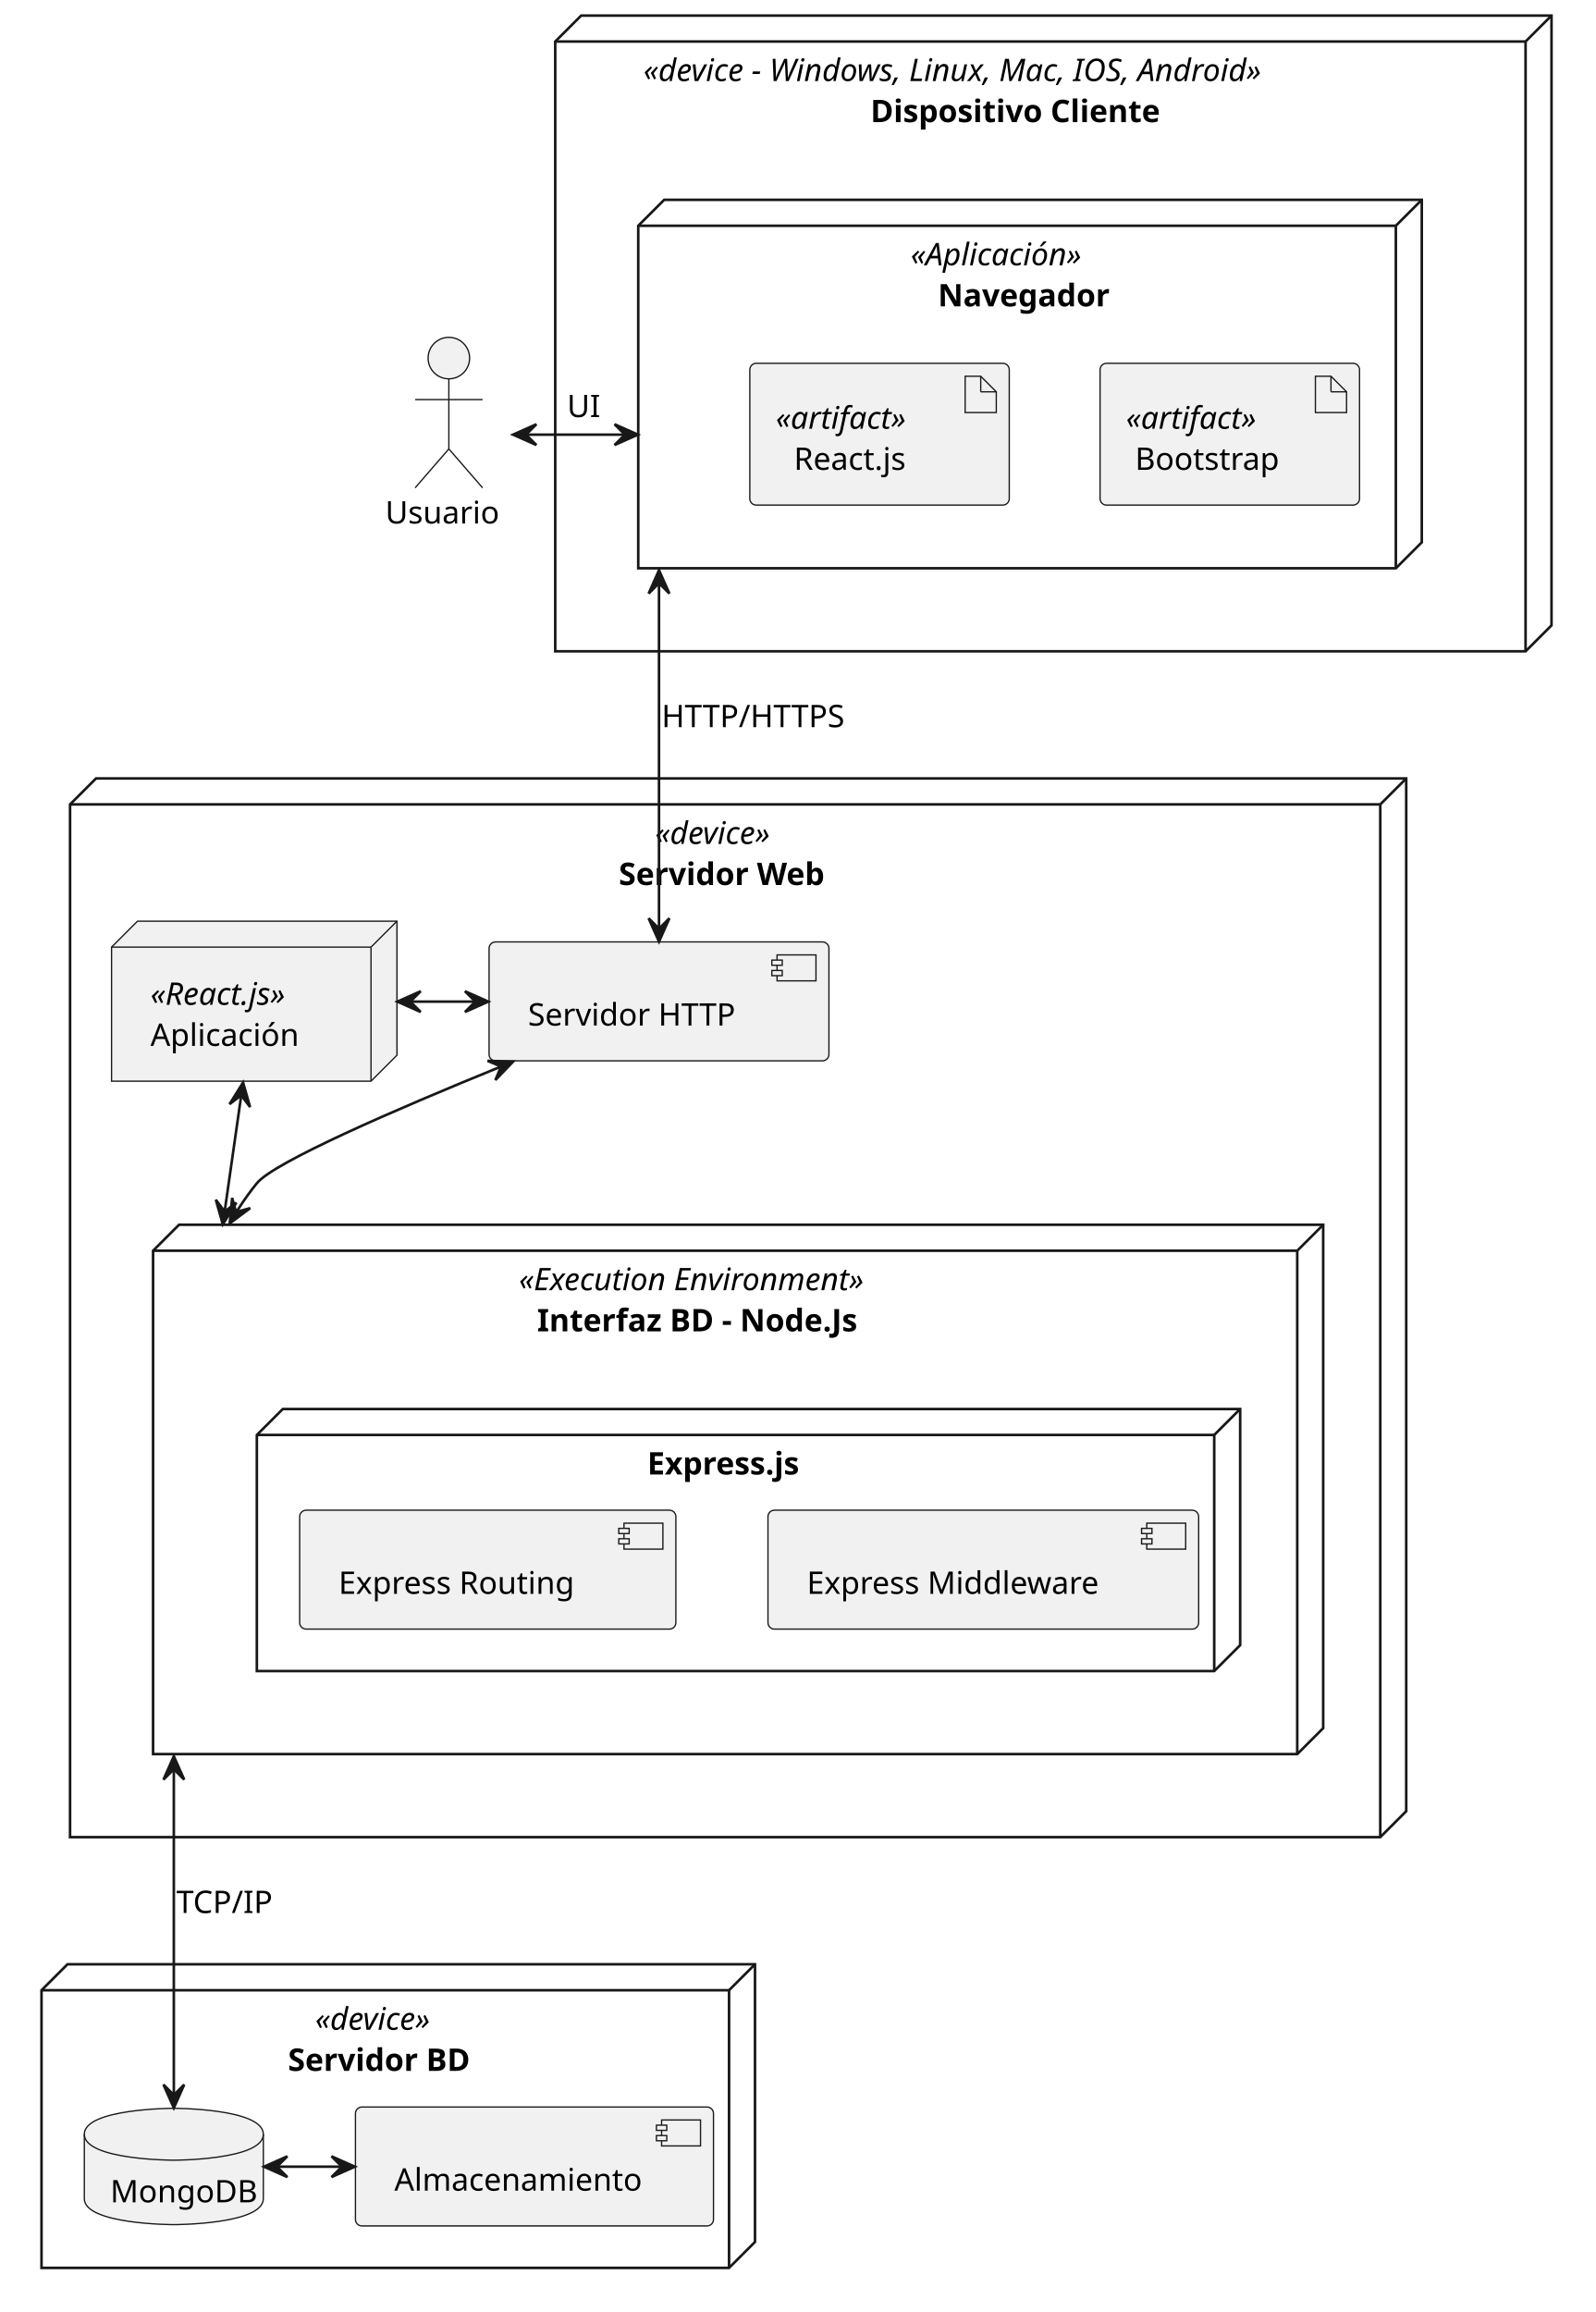
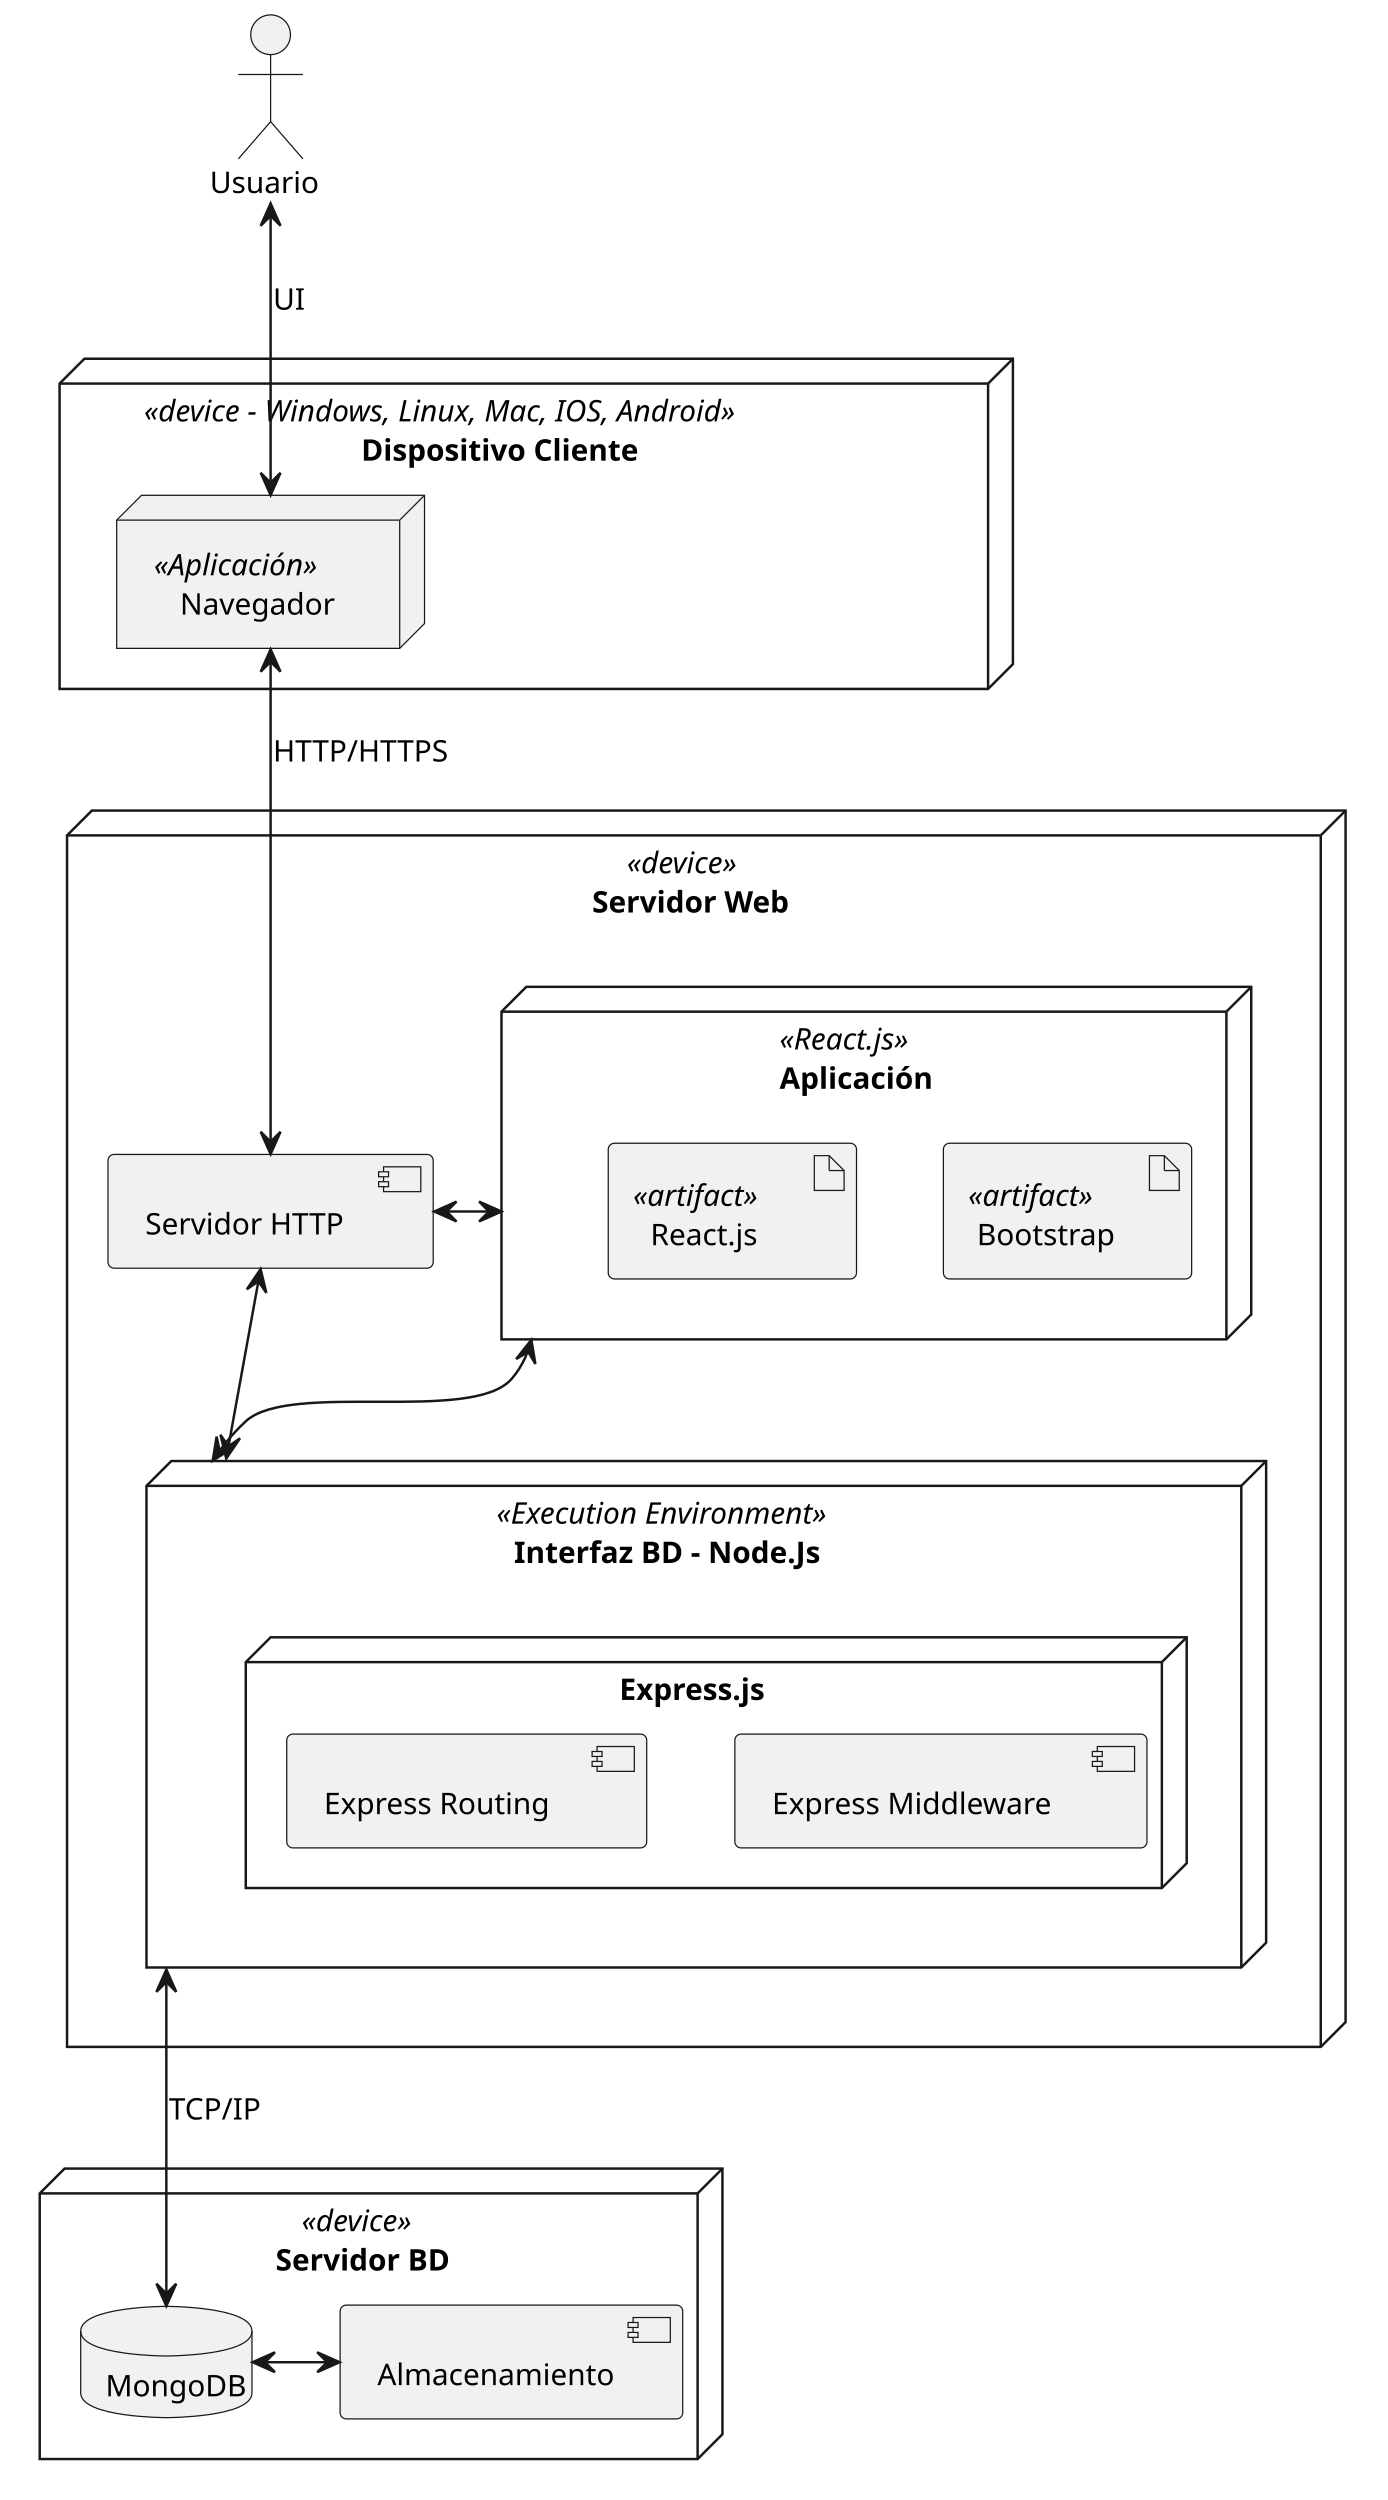
- <svg xmlns="http://www.w3.org/2000/svg" contentStyleType="text/css" height="891px" preserveAspectRatio="none" style="width:615px;height:891px;background:#FFFFFF;" version="1.1" viewBox="0 0 615 891" width="615px" zoomAndPan="magnify">
+ <svg xmlns="http://www.w3.org/2000/svg" contentStyleType="text/css" height="1007px" preserveAspectRatio="none" style="width:559px;height:1007px;background:#FFFFFF;" version="1.1" viewBox="0 0 559 1007" width="559px" zoomAndPan="magnify">
  <defs />
  <g>
    <g id="cluster_Dispositivo Cliente">
-       <polygon fill="none" points="214,16,224,6,598,6,598,241,588,251,214,251,214,16" style="stroke:#181818;stroke-width:1.0;" />
-       <line style="stroke:#181818;stroke-width:1.0;" x1="588" x2="598" y1="16" y2="6" />
-       <line style="stroke:#181818;stroke-width:1.0;" x1="214" x2="588" y1="16" y2="16" />
-       <line style="stroke:#181818;stroke-width:1.0;" x1="588" x2="588" y1="16" y2="251" />
-       <text fill="#000000" font-family="JetBrains Mono" font-size="12" font-style="italic" lengthAdjust="spacing" textLength="308" x="248" y="31.233">«device - Windows, Linux, Mac, IOS, Android»</text>
-       <text fill="#000000" font-family="JetBrains Mono" font-size="12" font-weight="bold" lengthAdjust="spacing" textLength="133" x="335.5" y="47.065">Dispositivo Cliente</text>
-     </g>
-     <g id="cluster_Navegador">
-       <polygon fill="none" points="246,87,256,77,548,77,548,209,538,219,246,219,246,87" style="stroke:#181818;stroke-width:1.0;" />
-       <line style="stroke:#181818;stroke-width:1.0;" x1="538" x2="548" y1="87" y2="77" />
-       <line style="stroke:#181818;stroke-width:1.0;" x1="246" x2="538" y1="87" y2="87" />
-       <line style="stroke:#181818;stroke-width:1.0;" x1="538" x2="538" y1="87" y2="219" />
-       <text fill="#000000" font-family="JetBrains Mono" font-size="12" font-style="italic" lengthAdjust="spacing" textLength="84" x="351" y="102.233">«Aplicación»</text>
-       <text fill="#000000" font-family="JetBrains Mono" font-size="12" font-weight="bold" lengthAdjust="spacing" textLength="63" x="361.5" y="118.065">Navegador</text>
+       <polygon fill="none" points="24,154.5,34,144.5,408,144.5,408,267.5,398,277.5,24,277.5,24,154.5" style="stroke:#181818;stroke-width:1.0;" />
+       <line style="stroke:#181818;stroke-width:1.0;" x1="398" x2="408" y1="154.5" y2="144.5" />
+       <line style="stroke:#181818;stroke-width:1.0;" x1="24" x2="398" y1="154.5" y2="154.5" />
+       <line style="stroke:#181818;stroke-width:1.0;" x1="398" x2="398" y1="154.5" y2="277.5" />
+       <text fill="#000000" font-family="JetBrains Mono" font-size="12" font-style="italic" lengthAdjust="spacing" textLength="308" x="58" y="169.733">«device - Windows, Linux, Mac, IOS, Android»</text>
+       <text fill="#000000" font-family="JetBrains Mono" font-size="12" font-weight="bold" lengthAdjust="spacing" textLength="133" x="145.5" y="185.565">Dispositivo Cliente</text>
    </g>
    <g id="cluster_Servidor Web">
-       <polygon fill="none" points="27,310,37,300,542,300,542,698,532,708,27,708,27,310" style="stroke:#181818;stroke-width:1.0;" />
-       <line style="stroke:#181818;stroke-width:1.0;" x1="532" x2="542" y1="310" y2="300" />
-       <line style="stroke:#181818;stroke-width:1.0;" x1="27" x2="532" y1="310" y2="310" />
-       <line style="stroke:#181818;stroke-width:1.0;" x1="532" x2="532" y1="310" y2="708" />
-       <text fill="#000000" font-family="JetBrains Mono" font-size="12" font-style="italic" lengthAdjust="spacing" textLength="56" x="252.5" y="325.233">«device»</text>
-       <text fill="#000000" font-family="JetBrains Mono" font-size="12" font-weight="bold" lengthAdjust="spacing" textLength="84" x="238.5" y="341.065">Servidor Web</text>
+       <polygon fill="none" points="27,336.5,37,326.5,542,326.5,542,814.5,532,824.5,27,824.5,27,336.5" style="stroke:#181818;stroke-width:1.0;" />
+       <line style="stroke:#181818;stroke-width:1.0;" x1="532" x2="542" y1="336.5" y2="326.5" />
+       <line style="stroke:#181818;stroke-width:1.0;" x1="27" x2="532" y1="336.5" y2="336.5" />
+       <line style="stroke:#181818;stroke-width:1.0;" x1="532" x2="532" y1="336.5" y2="824.5" />
+       <text fill="#000000" font-family="JetBrains Mono" font-size="12" font-style="italic" lengthAdjust="spacing" textLength="56" x="252.5" y="351.733">«device»</text>
+       <text fill="#000000" font-family="JetBrains Mono" font-size="12" font-weight="bold" lengthAdjust="spacing" textLength="84" x="238.5" y="367.565">Servidor Web</text>
+     </g>
+     <g id="cluster_Aplicación">
+       <polygon fill="none" points="202,407.5,212,397.5,504,397.5,504,529.5,494,539.5,202,539.5,202,407.5" style="stroke:#181818;stroke-width:1.0;" />
+       <line style="stroke:#181818;stroke-width:1.0;" x1="494" x2="504" y1="407.5" y2="397.5" />
+       <line style="stroke:#181818;stroke-width:1.0;" x1="202" x2="494" y1="407.5" y2="407.5" />
+       <line style="stroke:#181818;stroke-width:1.0;" x1="494" x2="494" y1="407.5" y2="539.5" />
+       <text fill="#000000" font-family="JetBrains Mono" font-size="12" font-style="italic" lengthAdjust="spacing" textLength="70" x="314" y="422.733">«React.js»</text>
+       <text fill="#000000" font-family="JetBrains Mono" font-size="12" font-weight="bold" lengthAdjust="spacing" textLength="70" x="314" y="438.565">Aplicación</text>
    </g>
    <g id="cluster_IBD">
-       <polygon fill="none" points="59,482,69,472,510,472,510,666,500,676,59,676,59,482" style="stroke:#181818;stroke-width:1.0;" />
-       <line style="stroke:#181818;stroke-width:1.0;" x1="500" x2="510" y1="482" y2="472" />
-       <line style="stroke:#181818;stroke-width:1.0;" x1="59" x2="500" y1="482" y2="482" />
-       <line style="stroke:#181818;stroke-width:1.0;" x1="500" x2="500" y1="482" y2="676" />
-       <text fill="#000000" font-family="JetBrains Mono" font-size="12" font-style="italic" lengthAdjust="spacing" textLength="161" x="200" y="497.233">«Execution Environment»</text>
-       <text fill="#000000" font-family="JetBrains Mono" font-size="12" font-weight="bold" lengthAdjust="spacing" textLength="147" x="207" y="513.065">Interfaz BD - Node.Js</text>
+       <polygon fill="none" points="59,598.5,69,588.5,510,588.5,510,782.5,500,792.5,59,792.5,59,598.5" style="stroke:#181818;stroke-width:1.0;" />
+       <line style="stroke:#181818;stroke-width:1.0;" x1="500" x2="510" y1="598.5" y2="588.5" />
+       <line style="stroke:#181818;stroke-width:1.0;" x1="59" x2="500" y1="598.5" y2="598.5" />
+       <line style="stroke:#181818;stroke-width:1.0;" x1="500" x2="500" y1="598.5" y2="792.5" />
+       <text fill="#000000" font-family="JetBrains Mono" font-size="12" font-style="italic" lengthAdjust="spacing" textLength="161" x="200" y="613.733">«Execution Environment»</text>
+       <text fill="#000000" font-family="JetBrains Mono" font-size="12" font-weight="bold" lengthAdjust="spacing" textLength="147" x="207" y="629.565">Interfaz BD - Node.Js</text>
    </g>
    <g id="cluster_Express.js">
-       <polygon fill="none" points="99,553,109,543,478,543,478,634,468,644,99,644,99,553" style="stroke:#181818;stroke-width:1.0;" />
-       <line style="stroke:#181818;stroke-width:1.0;" x1="468" x2="478" y1="553" y2="543" />
-       <line style="stroke:#181818;stroke-width:1.0;" x1="99" x2="468" y1="553" y2="553" />
-       <line style="stroke:#181818;stroke-width:1.0;" x1="468" x2="468" y1="553" y2="644" />
-       <text fill="#000000" font-family="JetBrains Mono" font-size="12" font-weight="bold" lengthAdjust="spacing" textLength="70" x="249.5" y="568.233">Express.js</text>
+       <polygon fill="none" points="99,669.5,109,659.5,478,659.5,478,750.5,468,760.5,99,760.5,99,669.5" style="stroke:#181818;stroke-width:1.0;" />
+       <line style="stroke:#181818;stroke-width:1.0;" x1="468" x2="478" y1="669.5" y2="659.5" />
+       <line style="stroke:#181818;stroke-width:1.0;" x1="99" x2="468" y1="669.5" y2="669.5" />
+       <line style="stroke:#181818;stroke-width:1.0;" x1="468" x2="468" y1="669.5" y2="760.5" />
+       <text fill="#000000" font-family="JetBrains Mono" font-size="12" font-weight="bold" lengthAdjust="spacing" textLength="70" x="249.5" y="684.733">Express.js</text>
    </g>
    <g id="cluster_Servidor BD">
-       <polygon fill="none" points="16,767,26,757,291,757,291,864,281,874,16,874,16,767" style="stroke:#181818;stroke-width:1.0;" />
-       <line style="stroke:#181818;stroke-width:1.0;" x1="281" x2="291" y1="767" y2="757" />
-       <line style="stroke:#181818;stroke-width:1.0;" x1="16" x2="281" y1="767" y2="767" />
-       <line style="stroke:#181818;stroke-width:1.0;" x1="281" x2="281" y1="767" y2="874" />
-       <text fill="#000000" font-family="JetBrains Mono" font-size="12" font-style="italic" lengthAdjust="spacing" textLength="56" x="121.5" y="782.233">«device»</text>
-       <text fill="#000000" font-family="JetBrains Mono" font-size="12" font-weight="bold" lengthAdjust="spacing" textLength="77" x="111" y="798.065">Servidor BD</text>
+       <polygon fill="none" points="16,883.5,26,873.5,291,873.5,291,980.5,281,990.5,16,990.5,16,883.5" style="stroke:#181818;stroke-width:1.0;" />
+       <line style="stroke:#181818;stroke-width:1.0;" x1="281" x2="291" y1="883.5" y2="873.5" />
+       <line style="stroke:#181818;stroke-width:1.0;" x1="16" x2="281" y1="883.5" y2="883.5" />
+       <line style="stroke:#181818;stroke-width:1.0;" x1="281" x2="281" y1="883.5" y2="990.5" />
+       <text fill="#000000" font-family="JetBrains Mono" font-size="12" font-style="italic" lengthAdjust="spacing" textLength="56" x="121.5" y="898.733">«device»</text>
+       <text fill="#000000" font-family="JetBrains Mono" font-size="12" font-weight="bold" lengthAdjust="spacing" textLength="77" x="111" y="914.565">Servidor BD</text>
+     </g>
+     <g id="elem_Navegador">
+       <polygon fill="#F1F1F1" points="47,209.5,57,199.5,171,199.5,171,251.163,161,261.163,47,261.163,47,209.5" style="stroke:#181818;stroke-width:0.5;" />
+       <line style="stroke:#181818;stroke-width:0.5;" x1="161" x2="171" y1="209.5" y2="199.5" />
+       <line style="stroke:#181818;stroke-width:0.5;" x1="47" x2="161" y1="209.5" y2="209.5" />
+       <line style="stroke:#181818;stroke-width:0.5;" x1="161" x2="161" y1="209.5" y2="261.163" />
+       <text fill="#000000" font-family="JetBrains Mono" font-size="12" font-style="italic" lengthAdjust="spacing" textLength="84" x="62" y="231.733">«Aplicación»</text>
+       <text fill="#000000" font-family="JetBrains Mono" font-size="12" lengthAdjust="spacing" textLength="63" x="72.5" y="247.565">Navegador</text>
+     </g>
+     <g id="elem_Servidor HTTP">
+       <rect fill="#F1F1F1" height="45.831" rx="2.5" ry="2.5" style="stroke:#181818;stroke-width:0.5;" width="131" x="43.5" y="465" />
+       <rect fill="#F1F1F1" height="10" style="stroke:#181818;stroke-width:0.5;" width="15" x="154.5" y="470" />
+       <rect fill="#F1F1F1" height="2" style="stroke:#181818;stroke-width:0.5;" width="4" x="152.5" y="472" />
+       <rect fill="#F1F1F1" height="2" style="stroke:#181818;stroke-width:0.5;" width="4" x="152.5" y="476" />
+       <text fill="#000000" font-family="JetBrains Mono" font-size="12" lengthAdjust="spacing" textLength="91" x="58.5" y="497.233">Servidor HTTP</text>
    </g>
    <g id="elem_Bootstrap">
-       <rect fill="#F1F1F1" height="54.663" rx="2.5" ry="2.5" style="stroke:#181818;stroke-width:0.5;" width="100" x="424" y="140" />
-       <polygon fill="#F1F1F1" points="507,145,507,159,519,159,519,151,513,145,507,145" style="stroke:#181818;stroke-width:0.5;" />
-       <line style="stroke:#181818;stroke-width:0.5;" x1="513" x2="513" y1="145" y2="151" />
-       <line style="stroke:#181818;stroke-width:0.5;" x1="519" x2="513" y1="151" y2="151" />
-       <text fill="#000000" font-family="JetBrains Mono" font-size="12" font-style="italic" lengthAdjust="spacing" textLength="70" x="434" y="165.233">«artifact»</text>
-       <text fill="#000000" font-family="JetBrains Mono" font-size="12" lengthAdjust="spacing" textLength="63" x="437.5" y="181.065">Bootstrap</text>
+       <rect fill="#F1F1F1" height="54.663" rx="2.5" ry="2.5" style="stroke:#181818;stroke-width:0.5;" width="100" x="380" y="460.5" />
+       <polygon fill="#F1F1F1" points="463,465.5,463,479.5,475,479.5,475,471.5,469,465.5,463,465.5" style="stroke:#181818;stroke-width:0.5;" />
+       <line style="stroke:#181818;stroke-width:0.5;" x1="469" x2="469" y1="465.5" y2="471.5" />
+       <line style="stroke:#181818;stroke-width:0.5;" x1="475" x2="469" y1="471.5" y2="471.5" />
+       <text fill="#000000" font-family="JetBrains Mono" font-size="12" font-style="italic" lengthAdjust="spacing" textLength="70" x="390" y="485.733">«artifact»</text>
+       <text fill="#000000" font-family="JetBrains Mono" font-size="12" lengthAdjust="spacing" textLength="63" x="393.5" y="501.565">Bootstrap</text>
    </g>
    <g id="elem_React.js">
-       <rect fill="#F1F1F1" height="54.663" rx="2.5" ry="2.5" style="stroke:#181818;stroke-width:0.5;" width="100" x="289" y="140" />
-       <polygon fill="#F1F1F1" points="372,145,372,159,384,159,384,151,378,145,372,145" style="stroke:#181818;stroke-width:0.5;" />
-       <line style="stroke:#181818;stroke-width:0.5;" x1="378" x2="378" y1="145" y2="151" />
-       <line style="stroke:#181818;stroke-width:0.5;" x1="384" x2="378" y1="151" y2="151" />
-       <text fill="#000000" font-family="JetBrains Mono" font-size="12" font-style="italic" lengthAdjust="spacing" textLength="70" x="299" y="165.233">«artifact»</text>
-       <text fill="#000000" font-family="JetBrains Mono" font-size="12" lengthAdjust="spacing" textLength="56" x="306" y="181.065">React.js</text>
-     </g>
-     <g id="elem_Servidor HTTP">
-       <rect fill="#F1F1F1" height="45.831" rx="2.5" ry="2.5" style="stroke:#181818;stroke-width:0.5;" width="131" x="188.5" y="363" />
-       <rect fill="#F1F1F1" height="10" style="stroke:#181818;stroke-width:0.5;" width="15" x="299.5" y="368" />
-       <rect fill="#F1F1F1" height="2" style="stroke:#181818;stroke-width:0.5;" width="4" x="297.5" y="370" />
-       <rect fill="#F1F1F1" height="2" style="stroke:#181818;stroke-width:0.5;" width="4" x="297.5" y="374" />
-       <text fill="#000000" font-family="JetBrains Mono" font-size="12" lengthAdjust="spacing" textLength="91" x="203.5" y="395.233">Servidor HTTP</text>
-     </g>
-     <g id="elem_Aplicación">
-       <polygon fill="#F1F1F1" points="43,365,53,355,153,355,153,406.663,143,416.663,43,416.663,43,365" style="stroke:#181818;stroke-width:0.5;" />
-       <line style="stroke:#181818;stroke-width:0.5;" x1="143" x2="153" y1="365" y2="355" />
-       <line style="stroke:#181818;stroke-width:0.5;" x1="43" x2="143" y1="365" y2="365" />
-       <line style="stroke:#181818;stroke-width:0.5;" x1="143" x2="143" y1="365" y2="416.663" />
-       <text fill="#000000" font-family="JetBrains Mono" font-size="12" font-style="italic" lengthAdjust="spacing" textLength="70" x="58" y="387.233">«React.js»</text>
-       <text fill="#000000" font-family="JetBrains Mono" font-size="12" lengthAdjust="spacing" textLength="70" x="58" y="403.065">Aplicación</text>
+       <rect fill="#F1F1F1" height="54.663" rx="2.5" ry="2.5" style="stroke:#181818;stroke-width:0.5;" width="100" x="245" y="460.5" />
+       <polygon fill="#F1F1F1" points="328,465.5,328,479.5,340,479.5,340,471.5,334,465.5,328,465.5" style="stroke:#181818;stroke-width:0.5;" />
+       <line style="stroke:#181818;stroke-width:0.5;" x1="334" x2="334" y1="465.5" y2="471.5" />
+       <line style="stroke:#181818;stroke-width:0.5;" x1="340" x2="334" y1="471.5" y2="471.5" />
+       <text fill="#000000" font-family="JetBrains Mono" font-size="12" font-style="italic" lengthAdjust="spacing" textLength="70" x="255" y="485.733">«artifact»</text>
+       <text fill="#000000" font-family="JetBrains Mono" font-size="12" lengthAdjust="spacing" textLength="56" x="262" y="501.565">React.js</text>
    </g>
    <g id="elem_Express Middleware">
-       <rect fill="#F1F1F1" height="45.831" rx="2.5" ry="2.5" style="stroke:#181818;stroke-width:0.5;" width="166" x="296" y="582" />
-       <rect fill="#F1F1F1" height="10" style="stroke:#181818;stroke-width:0.5;" width="15" x="442" y="587" />
-       <rect fill="#F1F1F1" height="2" style="stroke:#181818;stroke-width:0.5;" width="4" x="440" y="589" />
-       <rect fill="#F1F1F1" height="2" style="stroke:#181818;stroke-width:0.5;" width="4" x="440" y="593" />
-       <text fill="#000000" font-family="JetBrains Mono" font-size="12" lengthAdjust="spacing" textLength="126" x="311" y="614.233">Express Middleware</text>
+       <rect fill="#F1F1F1" height="45.831" rx="2.5" ry="2.5" style="stroke:#181818;stroke-width:0.5;" width="166" x="296" y="698.5" />
+       <rect fill="#F1F1F1" height="10" style="stroke:#181818;stroke-width:0.5;" width="15" x="442" y="703.5" />
+       <rect fill="#F1F1F1" height="2" style="stroke:#181818;stroke-width:0.5;" width="4" x="440" y="705.5" />
+       <rect fill="#F1F1F1" height="2" style="stroke:#181818;stroke-width:0.5;" width="4" x="440" y="709.5" />
+       <text fill="#000000" font-family="JetBrains Mono" font-size="12" lengthAdjust="spacing" textLength="126" x="311" y="730.733">Express Middleware</text>
    </g>
    <g id="elem_Express Routing">
-       <rect fill="#F1F1F1" height="45.831" rx="2.5" ry="2.5" style="stroke:#181818;stroke-width:0.5;" width="145" x="115.5" y="582" />
-       <rect fill="#F1F1F1" height="10" style="stroke:#181818;stroke-width:0.5;" width="15" x="240.5" y="587" />
-       <rect fill="#F1F1F1" height="2" style="stroke:#181818;stroke-width:0.5;" width="4" x="238.5" y="589" />
-       <rect fill="#F1F1F1" height="2" style="stroke:#181818;stroke-width:0.5;" width="4" x="238.5" y="593" />
-       <text fill="#000000" font-family="JetBrains Mono" font-size="12" lengthAdjust="spacing" textLength="105" x="130.5" y="614.233">Express Routing</text>
+       <rect fill="#F1F1F1" height="45.831" rx="2.5" ry="2.5" style="stroke:#181818;stroke-width:0.5;" width="145" x="115.5" y="698.5" />
+       <rect fill="#F1F1F1" height="10" style="stroke:#181818;stroke-width:0.5;" width="15" x="240.5" y="703.5" />
+       <rect fill="#F1F1F1" height="2" style="stroke:#181818;stroke-width:0.5;" width="4" x="238.5" y="705.5" />
+       <rect fill="#F1F1F1" height="2" style="stroke:#181818;stroke-width:0.5;" width="4" x="238.5" y="709.5" />
+       <text fill="#000000" font-family="JetBrains Mono" font-size="12" lengthAdjust="spacing" textLength="105" x="130.5" y="730.733">Express Routing</text>
    </g>
    <g id="elem_MongoDB">
-       <path d="M32.5,822.5 C32.5,812.5 67,812.5 67,812.5 C67,812.5 101.5,812.5 101.5,822.5 L101.5,847.331 C101.5,857.331 67,857.331 67,857.331 C67,857.331 32.5,857.331 32.5,847.331 L32.5,822.5 " fill="#F1F1F1" style="stroke:#181818;stroke-width:0.5;" />
-       <path d="M32.5,822.5 C32.5,832.5 67,832.5 67,832.5 C67,832.5 101.5,832.5 101.5,822.5 " fill="none" style="stroke:#181818;stroke-width:0.5;" />
-       <text fill="#000000" font-family="JetBrains Mono" font-size="12" lengthAdjust="spacing" textLength="49" x="42.5" y="848.733">MongoDB</text>
+       <path d="M32.5,939 C32.5,929 67,929 67,929 C67,929 101.5,929 101.5,939 L101.5,963.831 C101.5,973.831 67,973.831 67,973.831 C67,973.831 32.5,973.831 32.5,963.831 L32.5,939 " fill="#F1F1F1" style="stroke:#181818;stroke-width:0.5;" />
+       <path d="M32.5,939 C32.5,949 67,949 67,949 C67,949 101.5,949 101.5,939 " fill="none" style="stroke:#181818;stroke-width:0.5;" />
+       <text fill="#000000" font-family="JetBrains Mono" font-size="12" lengthAdjust="spacing" textLength="49" x="42.5" y="965.233">MongoDB</text>
    </g>
    <g id="elem_Almacenamiento">
-       <rect fill="#F1F1F1" height="45.831" rx="2.5" ry="2.5" style="stroke:#181818;stroke-width:0.5;" width="138" x="137" y="812" />
-       <rect fill="#F1F1F1" height="10" style="stroke:#181818;stroke-width:0.5;" width="15" x="255" y="817" />
-       <rect fill="#F1F1F1" height="2" style="stroke:#181818;stroke-width:0.5;" width="4" x="253" y="819" />
-       <rect fill="#F1F1F1" height="2" style="stroke:#181818;stroke-width:0.5;" width="4" x="253" y="823" />
-       <text fill="#000000" font-family="JetBrains Mono" font-size="12" lengthAdjust="spacing" textLength="98" x="152" y="844.233">Almacenamiento</text>
+       <rect fill="#F1F1F1" height="45.831" rx="2.5" ry="2.5" style="stroke:#181818;stroke-width:0.5;" width="138" x="137" y="928.5" />
+       <rect fill="#F1F1F1" height="10" style="stroke:#181818;stroke-width:0.5;" width="15" x="255" y="933.5" />
+       <rect fill="#F1F1F1" height="2" style="stroke:#181818;stroke-width:0.5;" width="4" x="253" y="935.5" />
+       <rect fill="#F1F1F1" height="2" style="stroke:#181818;stroke-width:0.5;" width="4" x="253" y="939.5" />
+       <text fill="#000000" font-family="JetBrains Mono" font-size="12" lengthAdjust="spacing" textLength="98" x="152" y="960.733">Almacenamiento</text>
    </g>
    <g id="elem_Usuario">
-       <ellipse cx="173" cy="138" fill="#F1F1F1" rx="8" ry="8" style="stroke:#181818;stroke-width:0.5;" />
-       <path d="M173,146 L173,173 M160,154 L186,154 M173,173 L160,188 M173,173 L186,188 " fill="none" style="stroke:#181818;stroke-width:0.5;" />
-       <text fill="#000000" font-family="JetBrains Mono" font-size="12" lengthAdjust="spacing" textLength="49" x="148.5" y="201.733">Usuario</text>
+       <ellipse cx="109" cy="14" fill="#F1F1F1" rx="8" ry="8" style="stroke:#181818;stroke-width:0.5;" />
+       <path d="M109,22 L109,49 M96,30 L122,30 M109,49 L96,64 M109,49 L122,64 " fill="none" style="stroke:#181818;stroke-width:0.5;" />
+       <text fill="#000000" font-family="JetBrains Mono" font-size="12" lengthAdjust="spacing" textLength="49" x="84.5" y="77.733">Usuario</text>
    </g>
    <g id="link_Usuario_Navegador">
-       <path d="M202.83,167.5 C213.6,167.5 225.455,167.5 235.04,167.5 C237.436,167.5 239.691,167.5 241.751,167.5 C242.781,167.5 243.762,167.5 244.689,167.5 C244.92,167.5 245.148,167.5 245.373,167.5 C245.485,167.5 245.597,167.5 245.707,167.5 C245.762,167.5 245.817,167.5 245.872,167.5 " fill="none" id="Usuario-Navegador" style="stroke:#181818;stroke-width:1.0;" />
-       <polygon fill="#181818" points="245.872,167.5,236.872,163.5,240.872,167.5,236.872,171.5,245.872,167.5" style="stroke:#181818;stroke-width:1.0;" />
-       <polygon fill="#181818" points="197.74,167.5,206.74,171.5,202.74,167.5,206.74,163.5,197.74,167.5" style="stroke:#181818;stroke-width:1.0;" />
-       <text fill="#000000" font-family="JetBrains Mono" font-size="12" lengthAdjust="spacing" textLength="14" x="218.57" y="160.733">UI</text>
+       <path d="M109,87.33 C109,119.8 109,163.88 109,194.3 " fill="none" id="Usuario-Navegador" style="stroke:#181818;stroke-width:1.0;" />
+       <polygon fill="#181818" points="109,199.44,113,190.44,109,194.44,105,190.44,109,199.44" style="stroke:#181818;stroke-width:1.0;" />
+       <polygon fill="#181818" points="109,81.94,105,90.94,109,86.94,113,90.94,109,81.94" style="stroke:#181818;stroke-width:1.0;" />
+       <text fill="#000000" font-family="JetBrains Mono" font-size="12" lengthAdjust="spacing" textLength="14" x="110" y="124.733">UI</text>
    </g>
    <g id="link_Navegador_Servidor HTTP">
-       <path d="M254,219.74 C254,220.019 254,220.298 254,220.578 C254,221.138 254,221.701 254,222.266 C254,224.528 254,226.832 254,229.174 C254,233.857 254,238.688 254,243.621 C254,283.085 254,329.05 254,357.59 " fill="none" id="Navegador-Servidor HTTP" style="stroke:#181818;stroke-width:1.0;" />
-       <polygon fill="#181818" points="254,362.89,258,353.89,254,357.89,250,353.89,254,362.89" style="stroke:#181818;stroke-width:1.0;" />
-       <polygon fill="#181818" points="254,219.74,250,228.74,254,224.74,258,228.74,254,219.74" style="stroke:#181818;stroke-width:1.0;" />
-       <text fill="#000000" font-family="JetBrains Mono" font-size="12" lengthAdjust="spacing" textLength="70" x="255" y="280.233">HTTP/HTTPS</text>
+       <path d="M109,266.59 C109,318.08 109,413.06 109,459.71 " fill="none" id="Navegador-Servidor HTTP" style="stroke:#181818;stroke-width:1.0;" />
+       <polygon fill="#181818" points="109,464.88,113,455.88,109,459.88,105,455.88,109,464.88" style="stroke:#181818;stroke-width:1.0;" />
+       <polygon fill="#181818" points="109,261.56,105,270.56,109,266.56,113,270.56,109,261.56" style="stroke:#181818;stroke-width:1.0;" />
+       <text fill="#000000" font-family="JetBrains Mono" font-size="12" lengthAdjust="spacing" textLength="70" x="110" y="306.733">HTTP/HTTPS</text>
    </g>
    <g id="link_Aplicación_Servidor HTTP">
-       <path d="M158.35,386 C166.59,386 174.84,386 183.08,386 " fill="none" id="Aplicación-Servidor HTTP" style="stroke:#181818;stroke-width:1.0;" />
-       <polygon fill="#181818" points="188.21,386,179.21,382,183.21,386,179.21,390,188.21,386" style="stroke:#181818;stroke-width:1.0;" />
-       <polygon fill="#181818" points="153.15,386,162.15,390,158.15,386,162.15,382,153.15,386" style="stroke:#181818;stroke-width:1.0;" />
+       <path d="M201.977,488 C201.939,488 201.901,488 201.863,488 C201.786,488 201.709,488 201.633,488 C201.479,488 201.326,488 201.173,488 C200.866,488 200.56,488 200.253,488 C199.64,488 199.027,488 198.414,488 C197.188,488 195.961,488 194.735,488 C189.83,488 184.925,488 180.02,488 " fill="none" id="Aplicación-Servidor HTTP" style="stroke:#181818;stroke-width:1.0;" />
+       <polygon fill="#181818" points="174.89,488,183.89,492,179.89,488,183.89,484,174.89,488" style="stroke:#181818;stroke-width:1.0;" />
+       <polygon fill="#181818" points="201.977,488,192.977,484,196.977,488,192.977,492,201.977,488" style="stroke:#181818;stroke-width:1.0;" />
    </g>
    <g id="link_Aplicación_IBD">
-       <path d="M92.98,422.13 C91.901,429.685 90.695,438.133 89.409,447.139 C88.765,451.643 88.102,456.286 87.425,461.027 C87.086,463.398 86.744,465.793 86.399,468.207 C86.227,469.414 86.054,470.626 85.88,471.842 " fill="none" id="Aplicación-IBD" style="stroke:#181818;stroke-width:1.0;" />
-       <polygon fill="#181818" points="85.88,471.842,91.113,463.498,86.587,466.892,83.193,462.367,85.88,471.842" style="stroke:#181818;stroke-width:1.0;" />
-       <polygon fill="#181818" points="93.69,417.17,88.468,425.52,92.989,422.121,96.388,426.642,93.69,417.17" style="stroke:#181818;stroke-width:1.0;" />
+       <path d="M214.032,539.688 C213.977,539.903 213.92,540.118 213.862,540.332 C213.745,540.761 213.623,541.188 213.494,541.612 C212.981,543.31 212.372,544.971 211.657,546.58 C210.227,549.799 208.371,552.811 206,555.5 C190.07,573.56 116.68,556.15 99,572.5 C95.96,575.311 93.173,578.337 90.619,581.54 C89.342,583.141 88.124,584.787 86.961,586.472 C86.67,586.894 86.383,587.317 86.1,587.744 C85.958,587.957 85.817,588.17 85.677,588.385 " fill="none" id="Aplicación-IBD" style="stroke:#181818;stroke-width:1.0;" />
+       <polygon fill="#181818" points="85.677,588.385,93.95,583.041,88.413,584.2,87.254,578.663,85.677,588.385" style="stroke:#181818;stroke-width:1.0;" />
+       <polygon fill="#181818" points="214.032,539.688,207.914,547.405,212.785,544.529,215.661,549.401,214.032,539.688" style="stroke:#181818;stroke-width:1.0;" />
    </g>
    <g id="link_Servidor HTTP_IBD">
-       <path d="M192.86,411.13 C152.39,427.62 105.58,447.9 99,456 C96.389,459.213 93.978,462.591 91.752,466.101 C90.639,467.857 89.573,469.645 88.551,471.462 " fill="none" id="Servidor HTTP-IBD" style="stroke:#181818;stroke-width:1.0;" />
-       <polygon fill="#181818" points="88.551,471.462,96.449,465.578,91.002,467.104,89.476,461.657,88.551,471.462" style="stroke:#181818;stroke-width:1.0;" />
-       <polygon fill="#181818" points="197.76,409.13,187.916,408.821,193.13,411.017,190.934,416.23,197.76,409.13" style="stroke:#181818;stroke-width:1.0;" />
+       <path d="M104.02,516.44 C101.285,531.52 97.656,551.528 93.737,573.128 C93.248,575.827 92.753,578.552 92.256,581.295 C92.007,582.667 91.757,584.043 91.507,585.423 C91.382,586.113 91.256,586.804 91.131,587.496 " fill="none" id="Servidor HTTP-IBD" style="stroke:#181818;stroke-width:1.0;" />
+       <polygon fill="#181818" points="91.131,587.496,96.673,579.354,92.023,582.576,88.802,577.926,91.131,587.496" style="stroke:#181818;stroke-width:1.0;" />
+       <polygon fill="#181818" points="104.97,511.2,99.414,519.332,104.069,516.118,107.283,520.773,104.97,511.2" style="stroke:#181818;stroke-width:1.0;" />
    </g>
    <g id="link_IBD_MongoDB">
-       <path d="M67,676.832 C67,677.472 67,678.115 67,678.76 C67,681.34 67,683.952 67,686.59 C67,728.803 67,777.72 67,807.24 " fill="none" id="IBD-MongoDB" style="stroke:#181818;stroke-width:1.0;" />
-       <polygon fill="#181818" points="67,812.36,71,803.36,67,807.36,63,803.36,67,812.36" style="stroke:#181818;stroke-width:1.0;" />
-       <polygon fill="#181818" points="67,676.832,63,685.832,67,681.832,71,685.832,67,676.832" style="stroke:#181818;stroke-width:1.0;" />
-       <text fill="#000000" font-family="JetBrains Mono" font-size="12" lengthAdjust="spacing" textLength="42" x="68" y="737.233">TCP/IP</text>
+       <path d="M67,793.332 C67,793.972 67,794.615 67,795.26 C67,797.84 67,800.452 67,803.09 C67,845.303 67,894.22 67,923.74 " fill="none" id="IBD-MongoDB" style="stroke:#181818;stroke-width:1.0;" />
+       <polygon fill="#181818" points="67,928.86,71,919.86,67,923.86,63,919.86,67,928.86" style="stroke:#181818;stroke-width:1.0;" />
+       <polygon fill="#181818" points="67,793.332,63,802.332,67,798.332,71,802.332,67,793.332" style="stroke:#181818;stroke-width:1.0;" />
+       <text fill="#000000" font-family="JetBrains Mono" font-size="12" lengthAdjust="spacing" textLength="42" x="68" y="853.733">TCP/IP</text>
    </g>
    <g id="link_MongoDB_Almacenamiento">
-       <path d="M106.95,835 C115.18,835 123.41,835 131.65,835 " fill="none" id="MongoDB-Almacenamiento" style="stroke:#181818;stroke-width:1.0;" />
-       <polygon fill="#181818" points="136.77,835,127.77,831,131.77,835,127.77,839,136.77,835" style="stroke:#181818;stroke-width:1.0;" />
-       <polygon fill="#181818" points="101.75,835,110.75,839,106.75,835,110.75,831,101.75,835" style="stroke:#181818;stroke-width:1.0;" />
+       <path d="M106.95,951.5 C115.18,951.5 123.41,951.5 131.65,951.5 " fill="none" id="MongoDB-Almacenamiento" style="stroke:#181818;stroke-width:1.0;" />
+       <polygon fill="#181818" points="136.77,951.5,127.77,947.5,131.77,951.5,127.77,955.5,136.77,951.5" style="stroke:#181818;stroke-width:1.0;" />
+       <polygon fill="#181818" points="101.75,951.5,110.75,955.5,106.75,951.5,110.75,947.5,101.75,951.5" style="stroke:#181818;stroke-width:1.0;" />
    </g>
  </g>
</svg>
